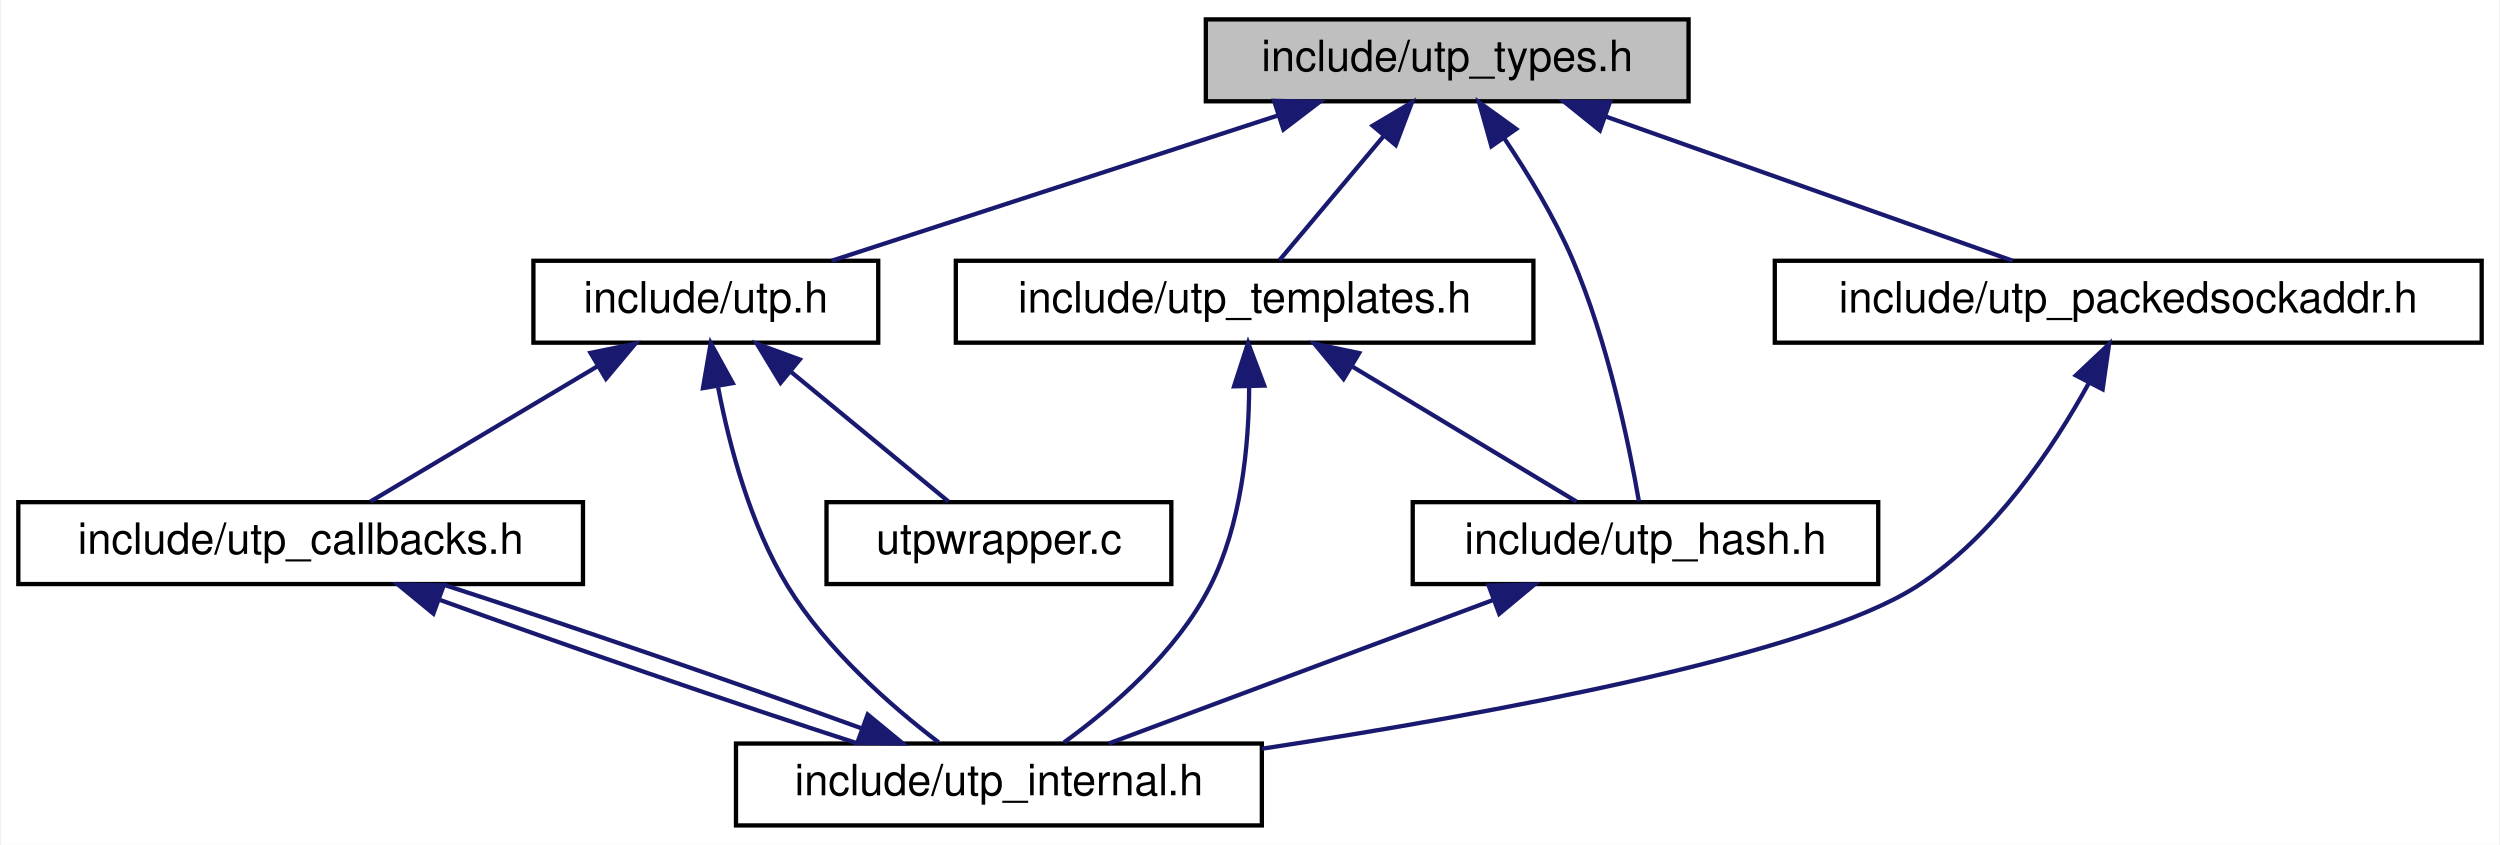
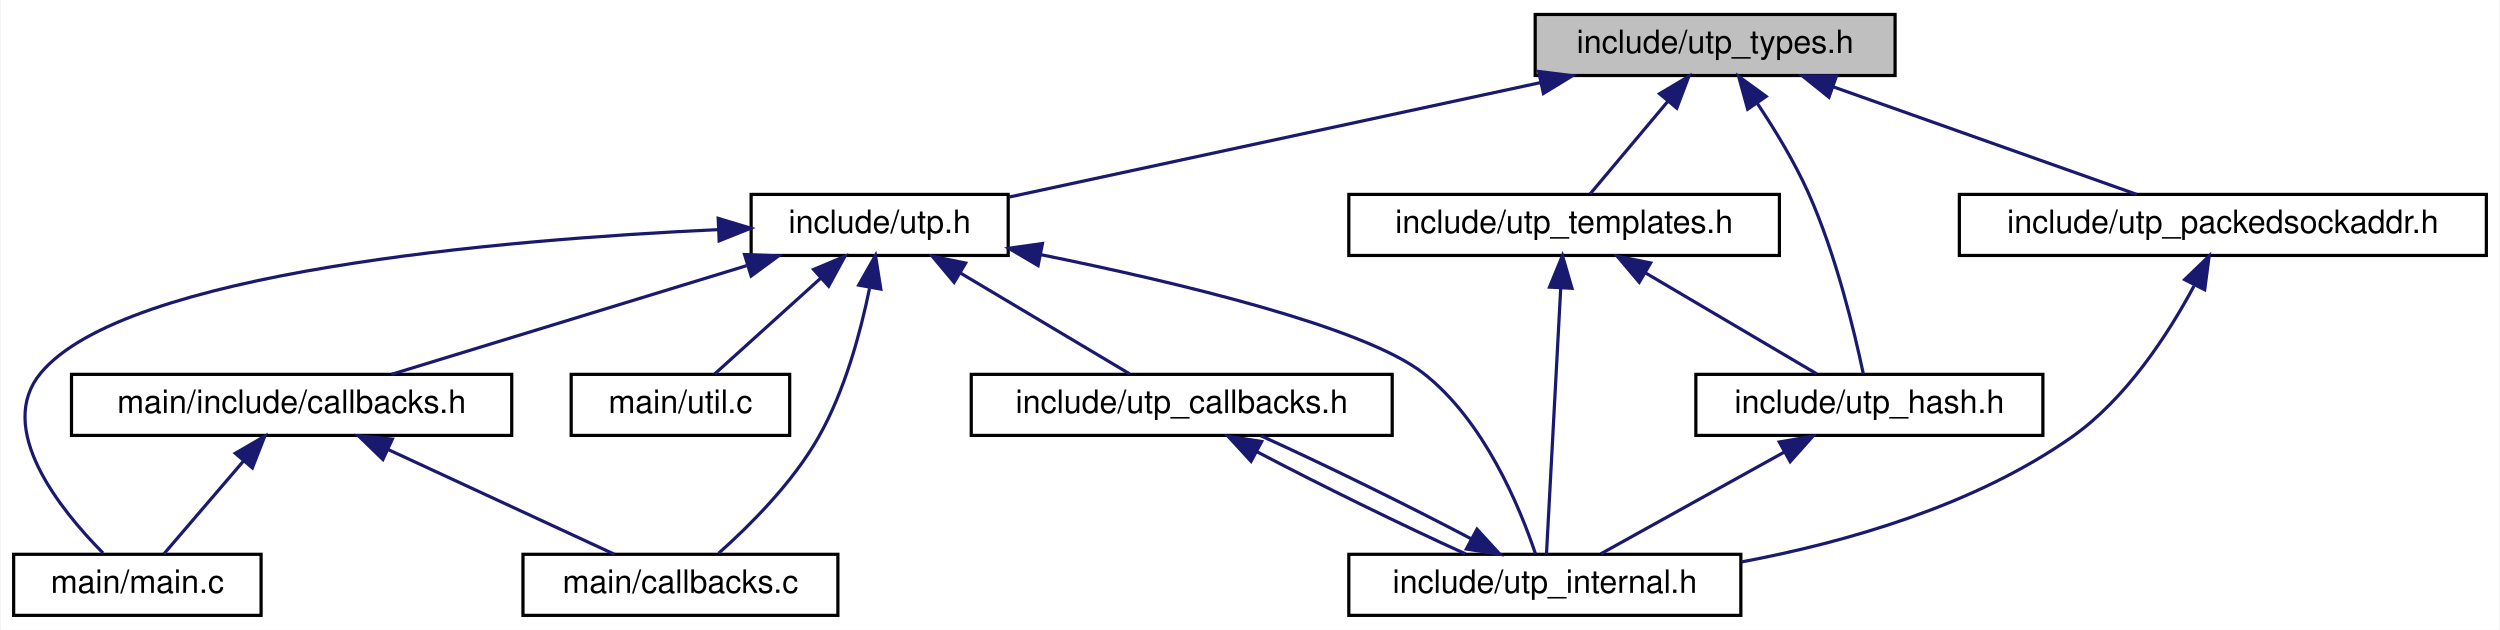
- <svg xmlns="http://www.w3.org/2000/svg" xmlns:xlink="http://www.w3.org/1999/xlink" width="580pt" height="196pt" viewBox="0.00 0.00 579.50 196.00">
+ <svg xmlns="http://www.w3.org/2000/svg" xmlns:xlink="http://www.w3.org/1999/xlink" width="778pt" height="196pt" viewBox="0.00 0.00 777.50 196.00">
  <g id="graph0" class="graph" transform="scale(1 1) rotate(0) translate(4 192)">
-     <polygon fill="#ffffff" stroke="transparent" points="-4,4 -4,-192 575.5,-192 575.5,4 -4,4" />
+     <polygon fill="#ffffff" stroke="transparent" points="-4,4 -4,-192 773.5,-192 773.5,4 -4,4" />
    <g id="node1" class="node">
      <g id="a_node1">
        <a xlink:title=" ">
-           <polygon fill="#bfbfbf" stroke="#000000" points="275.5,-168.5 275.5,-187.5 387.5,-187.5 387.5,-168.5 275.5,-168.5" />
-           <text text-anchor="middle" x="331.5" y="-175.5" font-family="Helvetica,sans-Serif" font-size="10.00" fill="#000000">include/utp_types.h</text>
+           <polygon fill="#bfbfbf" stroke="#000000" points="473.5,-168.5 473.5,-187.5 585.5,-187.5 585.5,-168.5 473.5,-168.5" />
+           <text text-anchor="middle" x="529.5" y="-175.5" font-family="Helvetica,sans-Serif" font-size="10.00" fill="#000000">include/utp_types.h</text>
        </a>
      </g>
    </g>
    <g id="node2" class="node">
      <g id="a_node2">
        <a xlink:href="utp_8h.html" target="_top" xlink:title=" ">
-           <polygon fill="#ffffff" stroke="#000000" points="119.5,-112.5 119.5,-131.5 199.5,-131.5 199.5,-112.5 119.5,-112.5" />
-           <text text-anchor="middle" x="159.5" y="-119.5" font-family="Helvetica,sans-Serif" font-size="10.00" fill="#000000">include/utp.h</text>
+           <polygon fill="#ffffff" stroke="#000000" points="229.5,-112.5 229.5,-131.5 309.5,-131.5 309.5,-112.5 229.5,-112.5" />
+           <text text-anchor="middle" x="269.5" y="-119.5" font-family="Helvetica,sans-Serif" font-size="10.00" fill="#000000">include/utp.h</text>
        </a>
      </g>
    </g>
    <g id="edge1" class="edge">
-       <path fill="none" stroke="#191970" d="M292.156,-165.19C260.645,-154.931 217.148,-140.769 188.682,-131.501" />
-       <polygon fill="#191970" stroke="#191970" points="291.34,-168.605 301.932,-168.373 293.507,-161.949 291.34,-168.605" />
+       <path fill="none" stroke="#191970" d="M475.243,-166.314C425.933,-155.693 354.296,-140.264 309.87,-130.695" />
+       <polygon fill="#191970" stroke="#191970" points="474.587,-169.753 485.1,-168.437 476.061,-162.91 474.587,-169.753" />
+     </g>
+     <g id="node9" class="node">
+       <g id="a_node9">
+         <a xlink:href="utp__templates_8h.html" target="_top" xlink:title=" ">
+           <polygon fill="#ffffff" stroke="#000000" points="415.5,-112.5 415.5,-131.5 549.5,-131.5 549.5,-112.5 415.5,-112.5" />
+           <text text-anchor="middle" x="482.5" y="-119.5" font-family="Helvetica,sans-Serif" font-size="10.00" fill="#000000">include/utp_templates.h</text>
+         </a>
+       </g>
+     </g>
+     <g id="edge12" class="edge">
+       <path fill="none" stroke="#191970" d="M514.813,-160.5C506.82,-150.977 497.238,-139.56 490.593,-131.643" />
+       <polygon fill="#191970" stroke="#191970" points="512.204,-162.836 521.313,-168.245 517.565,-158.336 512.204,-162.836" />
+     </g>
+     <g id="node10" class="node">
+       <g id="a_node10">
+         <a xlink:href="utp__hash_8h.html" target="_top" xlink:title=" ">
+           <polygon fill="#ffffff" stroke="#000000" points="523.5,-56.5 523.5,-75.5 631.5,-75.5 631.5,-56.5 523.5,-56.5" />
+           <text text-anchor="middle" x="577.5" y="-63.5" font-family="Helvetica,sans-Serif" font-size="10.00" fill="#000000">include/utp_hash.h</text>
+         </a>
+       </g>
+     </g>
+     <g id="edge16" class="edge">
+       <path fill="none" stroke="#191970" d="M542.615,-159.845C548.096,-151.64 554.179,-141.639 558.5,-132 567.084,-112.85 572.845,-88.836 575.608,-75.697" />
+       <polygon fill="#191970" stroke="#191970" points="539.625,-158.016 536.811,-168.23 545.38,-162 539.625,-158.016" />
+     </g>
+     <g id="node11" class="node">
+       <g id="a_node11">
+         <a xlink:href="utp__packedsockaddr_8h.html" target="_top" xlink:title=" ">
+           <polygon fill="#ffffff" stroke="#000000" points="605.5,-112.5 605.5,-131.5 769.5,-131.5 769.5,-112.5 605.5,-112.5" />
+           <text text-anchor="middle" x="687.5" y="-119.5" font-family="Helvetica,sans-Serif" font-size="10.00" fill="#000000">include/utp_packedsockaddr.h</text>
+         </a>
+       </g>
+     </g>
+     <g id="edge17" class="edge">
+       <path fill="none" stroke="#191970" d="M566.395,-164.923C595.279,-154.686 634.771,-140.689 660.693,-131.501" />
+       <polygon fill="#191970" stroke="#191970" points="564.917,-161.734 556.661,-168.373 567.256,-168.331 564.917,-161.734" />
+     </g>
+     <g id="node3" class="node">
+       <g id="a_node3">
+         <a xlink:href="utp__callbacks_8h.html" target="_top" xlink:title=" ">
+           <polygon fill="#ffffff" stroke="#000000" points="298,-56.5 298,-75.5 429,-75.5 429,-56.5 298,-56.5" />
+           <text text-anchor="middle" x="363.5" y="-63.5" font-family="Helvetica,sans-Serif" font-size="10.00" fill="#000000">include/utp_callbacks.h</text>
+         </a>
+       </g>
+     </g>
+     <g id="edge2" class="edge">
+       <path fill="none" stroke="#191970" d="M294.601,-107.046C311.326,-97.082 332.817,-84.279 347.314,-75.643" />
+       <polygon fill="#191970" stroke="#191970" points="292.673,-104.121 285.874,-112.246 296.256,-110.134 292.673,-104.121" />
+     </g>
+     <g id="node4" class="node">
+       <g id="a_node4">
+         <a xlink:href="utp__internal_8h.html" target="_top" xlink:title=" ">
+           <polygon fill="#ffffff" stroke="#000000" points="415.5,-.5 415.5,-19.5 537.5,-19.5 537.5,-.5 415.5,-.5" />
+           <text text-anchor="middle" x="476.5" y="-7.5" font-family="Helvetica,sans-Serif" font-size="10.00" fill="#000000">include/utp_internal.h</text>
+         </a>
+       </g>
+     </g>
+     <g id="edge5" class="edge">
+       <path fill="none" stroke="#191970" d="M319.66,-112.747C362.463,-104.068 419.944,-90.314 438.5,-76 457.553,-61.302 468.722,-34.144 473.586,-19.672" />
+       <polygon fill="#191970" stroke="#191970" points="318.8,-109.349 309.676,-114.734 320.167,-116.214 318.8,-109.349" />
+     </g>
+     <g id="node5" class="node">
+       <g id="a_node5">
+         <a xlink:href="callbacks_8c.html" target="_top" xlink:title=" ">
+           <polygon fill="#ffffff" stroke="#000000" points="158.5,-.5 158.5,-19.5 256.5,-19.5 256.5,-.5 158.5,-.5" />
+           <text text-anchor="middle" x="207.5" y="-7.5" font-family="Helvetica,sans-Serif" font-size="10.00" fill="#000000">main/callbacks.c</text>
+         </a>
+       </g>
+     </g>
+     <g id="edge6" class="edge">
+       <path fill="none" stroke="#191970" d="M266.35,-102.295C263.581,-88.651 258.681,-70.422 250.5,-56 242.409,-41.737 229.037,-28.396 219.35,-19.793" />
+       <polygon fill="#191970" stroke="#191970" points="262.971,-103.279 268.2,-112.494 269.859,-102.03 262.971,-103.279" />
    </g>
    <g id="node6" class="node">
      <g id="a_node6">
-         <a xlink:href="utp__templates_8h.html" target="_top" xlink:title=" ">
-           <polygon fill="#ffffff" stroke="#000000" points="217.5,-112.5 217.5,-131.5 351.5,-131.5 351.5,-112.5 217.5,-112.5" />
-           <text text-anchor="middle" x="284.5" y="-119.5" font-family="Helvetica,sans-Serif" font-size="10.00" fill="#000000">include/utp_templates.h</text>
+         <a xlink:href="callbacks_8h.html" target="_top" xlink:title=" ">
+           <polygon fill="#ffffff" stroke="#000000" points="18,-56.5 18,-75.5 155,-75.5 155,-56.5 18,-56.5" />
+           <text text-anchor="middle" x="86.5" y="-63.5" font-family="Helvetica,sans-Serif" font-size="10.00" fill="#000000">main/include/callbacks.h</text>
        </a>
      </g>
    </g>
    <g id="edge7" class="edge">
-       <path fill="none" stroke="#191970" d="M316.813,-160.5C308.82,-150.977 299.238,-139.56 292.593,-131.643" />
-       <polygon fill="#191970" stroke="#191970" points="314.204,-162.836 323.313,-168.245 319.565,-158.336 314.204,-162.836" />
+       <path fill="none" stroke="#191970" d="M228.075,-109.323C194.514,-99.054 147.966,-84.809 117.548,-75.501" />
+       <polygon fill="#191970" stroke="#191970" points="227.455,-112.794 238.041,-112.373 229.503,-106.1 227.455,-112.794" />
    </g>
    <g id="node7" class="node">
      <g id="a_node7">
-         <a xlink:href="utp__hash_8h.html" target="_top" xlink:title=" ">
-           <polygon fill="#ffffff" stroke="#000000" points="323.5,-56.5 323.5,-75.5 431.5,-75.5 431.5,-56.5 323.5,-56.5" />
-           <text text-anchor="middle" x="377.5" y="-63.5" font-family="Helvetica,sans-Serif" font-size="10.00" fill="#000000">include/utp_hash.h</text>
+         <a xlink:href="main_8c.html" target="_top" xlink:title=" ">
+           <polygon fill="#ffffff" stroke="#000000" points="0,-.5 0,-19.5 77,-19.5 77,-.5 0,-.5" />
+           <text text-anchor="middle" x="38.5" y="-7.5" font-family="Helvetica,sans-Serif" font-size="10.00" fill="#000000">main/main.c</text>
+         </a>
+       </g>
+     </g>
+     <g id="edge10" class="edge">
+       <path fill="none" stroke="#191970" d="M219.302,-120.546C151.173,-117.393 34.874,-107.429 8.5,-76 -5.902,-58.838 14.228,-33.634 27.831,-19.868" />
+       <polygon fill="#191970" stroke="#191970" points="219.254,-124.047 229.395,-120.979 219.555,-117.053 219.254,-124.047" />
+     </g>
+     <g id="node8" class="node">
+       <g id="a_node8">
+         <a xlink:href="util_8c.html" target="_top" xlink:title=" ">
+           <polygon fill="#ffffff" stroke="#000000" points="173.5,-56.5 173.5,-75.5 241.5,-75.5 241.5,-56.5 173.5,-56.5" />
+           <text text-anchor="middle" x="207.5" y="-63.5" font-family="Helvetica,sans-Serif" font-size="10.00" fill="#000000">main/util.c</text>
        </a>
      </g>
    </g>
    <g id="edge11" class="edge">
-       <path fill="none" stroke="#191970" d="M344.745,-159.901C350.249,-151.707 356.316,-141.699 360.5,-132 368.749,-112.879 373.691,-88.854 375.974,-75.706" />
-       <polygon fill="#191970" stroke="#191970" points="341.757,-158.067 338.9,-168.269 347.496,-162.075 341.757,-158.067" />
-     </g>
-     <g id="node8" class="node">
-       <g id="a_node8">
-         <a xlink:href="utp__packedsockaddr_8h.html" target="_top" xlink:title=" ">
-           <polygon fill="#ffffff" stroke="#000000" points="407.5,-112.5 407.5,-131.5 571.5,-131.5 571.5,-112.5 407.5,-112.5" />
-           <text text-anchor="middle" x="489.5" y="-119.5" font-family="Helvetica,sans-Serif" font-size="10.00" fill="#000000">include/utp_packedsockaddr.h</text>
-         </a>
-       </g>
-     </g>
-     <g id="edge12" class="edge">
-       <path fill="none" stroke="#191970" d="M368.396,-164.923C397.279,-154.686 436.771,-140.689 462.693,-131.501" />
-       <polygon fill="#191970" stroke="#191970" points="366.917,-161.734 358.661,-168.373 369.256,-168.331 366.917,-161.734" />
-     </g>
-     <g id="node3" class="node">
-       <g id="a_node3">
-         <a xlink:href="utp__callbacks_8h.html" target="_top" xlink:title=" ">
-           <polygon fill="#ffffff" stroke="#000000" points="0,-56.5 0,-75.5 131,-75.5 131,-56.5 0,-56.5" />
-           <text text-anchor="middle" x="65.5" y="-63.5" font-family="Helvetica,sans-Serif" font-size="10.00" fill="#000000">include/utp_callbacks.h</text>
-         </a>
-       </g>
-     </g>
-     <g id="edge2" class="edge">
-       <path fill="none" stroke="#191970" d="M134.399,-107.046C117.674,-97.082 96.183,-84.279 81.686,-75.643" />
-       <polygon fill="#191970" stroke="#191970" points="132.744,-110.134 143.126,-112.246 136.327,-104.121 132.744,-110.134" />
-     </g>
-     <g id="node4" class="node">
-       <g id="a_node4">
-         <a xlink:href="utp__internal_8h.html" target="_top" xlink:title=" ">
-           <polygon fill="#ffffff" stroke="#000000" points="166.5,-.5 166.5,-19.5 288.5,-19.5 288.5,-.5 166.5,-.5" />
-           <text text-anchor="middle" x="227.5" y="-7.5" font-family="Helvetica,sans-Serif" font-size="10.00" fill="#000000">include/utp_internal.h</text>
-         </a>
-       </g>
-     </g>
-     <g id="edge5" class="edge">
-       <path fill="none" stroke="#191970" d="M162.358,-102.124C164.993,-88.4 169.852,-70.148 178.5,-56 187.506,-41.266 202.476,-28.193 213.504,-19.786" />
-       <polygon fill="#191970" stroke="#191970" points="158.838,-101.954 160.634,-112.396 165.741,-103.113 158.838,-101.954" />
-     </g>
-     <g id="node5" class="node">
-       <g id="a_node5">
-         <a xlink:href="utpwrapper_8c.html" target="_top" xlink:title=" ">
-           <polygon fill="#ffffff" stroke="#000000" points="187.5,-56.5 187.5,-75.5 267.5,-75.5 267.5,-56.5 187.5,-56.5" />
-           <text text-anchor="middle" x="227.5" y="-63.5" font-family="Helvetica,sans-Serif" font-size="10.00" fill="#000000">utpwrapper.c</text>
-         </a>
-       </g>
-     </g>
-     <g id="edge6" class="edge">
-       <path fill="none" stroke="#191970" d="M179.36,-105.645C191.186,-95.906 205.789,-83.879 215.791,-75.643" />
-       <polygon fill="#191970" stroke="#191970" points="176.839,-103.187 171.345,-112.246 181.289,-108.59 176.839,-103.187" />
+       <path fill="none" stroke="#191970" d="M251.078,-105.361C240.352,-95.673 227.207,-83.799 218.176,-75.643" />
+       <polygon fill="#191970" stroke="#191970" points="248.933,-108.14 258.7,-112.246 253.625,-102.945 248.933,-108.14" />
    </g>
    <g id="edge3" class="edge">
-       <path fill="none" stroke="#191970" d="M97.516,-52.923C125.707,-42.686 166.398,-28.689 194.797,-19.501" />
-       <polygon fill="#191970" stroke="#191970" points="96.291,-49.645 88.107,-56.373 98.701,-56.217 96.291,-49.645" />
+       <path fill="none" stroke="#191970" d="M386.837,-51.46C405.853,-41.439 432.417,-28.399 451.797,-19.643" />
+       <polygon fill="#191970" stroke="#191970" points="385.074,-48.434 377.916,-56.245 388.383,-54.602 385.074,-48.434" />
    </g>
    <g id="edge4" class="edge">
-       <path fill="none" stroke="#191970" d="M195.499,-23.071C167.435,-33.262 126.977,-47.182 98.591,-56.373" />
-       <polygon fill="#191970" stroke="#191970" points="197.049,-26.231 205.232,-19.501 194.638,-19.659 197.049,-26.231" />
+       <path fill="none" stroke="#191970" d="M453.627,-24.295C434.57,-34.354 407.709,-47.545 388.167,-56.373" />
+       <polygon fill="#191970" stroke="#191970" points="455.394,-27.319 462.545,-19.501 452.08,-21.153 455.394,-27.319" />
    </g>
    <g id="edge8" class="edge">
-       <path fill="none" stroke="#191970" d="M285.557,-102.231C285.486,-88.557 283.752,-70.319 276.5,-56 268.803,-40.802 253.948,-27.978 242.603,-19.762" />
-       <polygon fill="#191970" stroke="#191970" points="282.052,-102.375 285.31,-112.457 289.05,-102.544 282.052,-102.375" />
+       <path fill="none" stroke="#191970" d="M116.51,-52.111C138.452,-41.956 167.639,-28.448 186.971,-19.501" />
+       <polygon fill="#191970" stroke="#191970" points="114.906,-48.997 107.301,-56.373 117.846,-55.349 114.906,-48.997" />
    </g>
    <g id="edge9" class="edge">
-       <path fill="none" stroke="#191970" d="M309.334,-107.046C325.881,-97.082 347.143,-84.279 361.486,-75.643" />
-       <polygon fill="#191970" stroke="#191970" points="307.461,-104.089 300.699,-112.246 311.072,-110.085 307.461,-104.089" />
-     </g>
-     <g id="edge10" class="edge">
-       <path fill="none" stroke="#191970" d="M342.113,-52.789C314.725,-42.564 277.452,-28.649 252.949,-19.501" />
-       <polygon fill="#191970" stroke="#191970" points="341.122,-56.155 351.714,-56.373 343.57,-49.597 341.122,-56.155" />
+       <path fill="none" stroke="#191970" d="M71.5,-48.5C63.338,-38.977 53.551,-27.56 46.765,-19.643" />
+       <polygon fill="#191970" stroke="#191970" points="68.974,-50.931 78.139,-56.245 74.288,-46.375 68.974,-50.931" />
    </g>
    <g id="edge13" class="edge">
-       <path fill="none" stroke="#191970" d="M480.392,-103.175C472.095,-88.068 458.41,-67.541 440.5,-56 415.735,-40.041 342.262,-26.474 288.516,-18.296" />
-       <polygon fill="#191970" stroke="#191970" points="477.346,-104.904 485.057,-112.171 483.561,-101.682 477.346,-104.904" />
+       <path fill="none" stroke="#191970" d="M481.443,-102.27C480.143,-77.999 477.988,-37.773 477.01,-19.525" />
+       <polygon fill="#191970" stroke="#191970" points="477.958,-102.653 481.988,-112.451 484.948,-102.278 477.958,-102.653" />
+     </g>
+     <g id="edge14" class="edge">
+       <path fill="none" stroke="#191970" d="M507.868,-107.046C524.771,-97.082 546.49,-84.279 561.142,-75.643" />
+       <polygon fill="#191970" stroke="#191970" points="505.885,-104.152 499.048,-112.246 509.44,-110.183 505.885,-104.152" />
+     </g>
+     <g id="edge15" class="edge">
+       <path fill="none" stroke="#191970" d="M551.028,-51.322C532.987,-41.32 509.612,-28.359 493.891,-19.643" />
+       <polygon fill="#191970" stroke="#191970" points="549.464,-54.457 559.907,-56.245 552.859,-48.335 549.464,-54.457" />
+     </g>
+     <g id="edge18" class="edge">
+       <path fill="none" stroke="#191970" d="M678.537,-103.026C670.557,-88.127 657.517,-67.963 640.5,-56 610.26,-34.742 570.451,-23.277 537.627,-17.109" />
+       <polygon fill="#191970" stroke="#191970" points="675.606,-104.987 683.239,-112.335 681.854,-101.831 675.606,-104.987" />
    </g>
  </g>
</svg>
